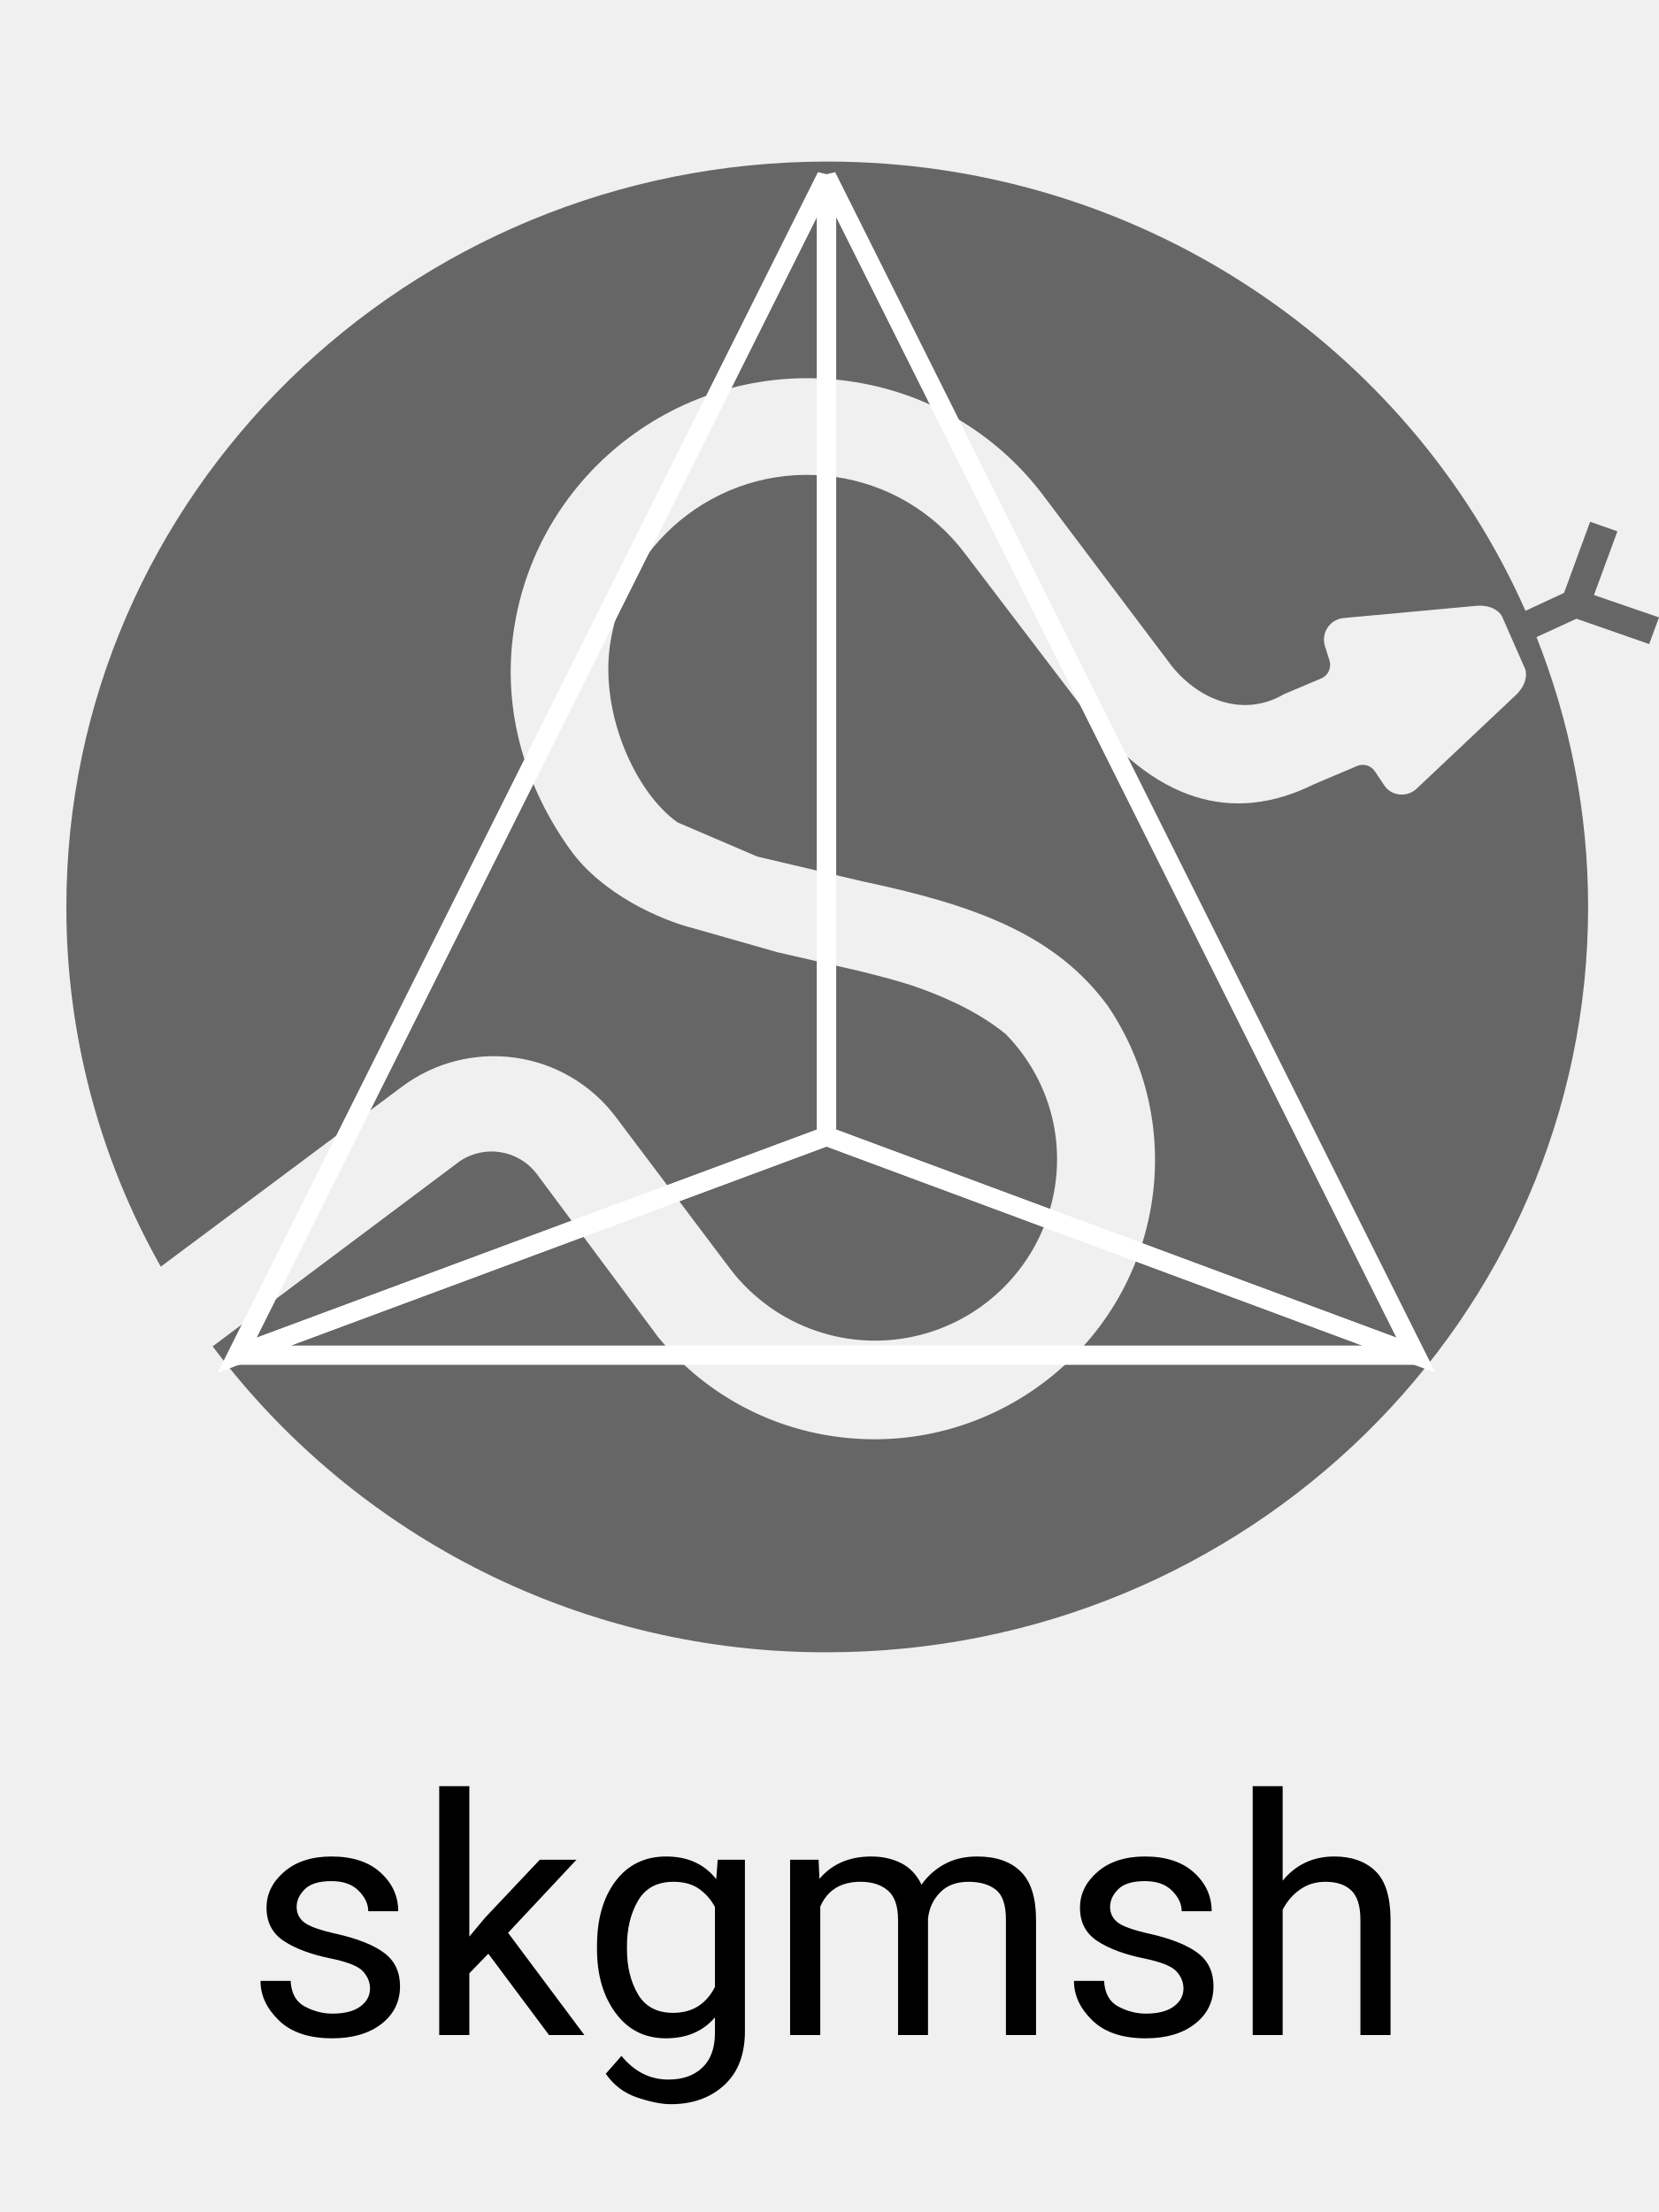
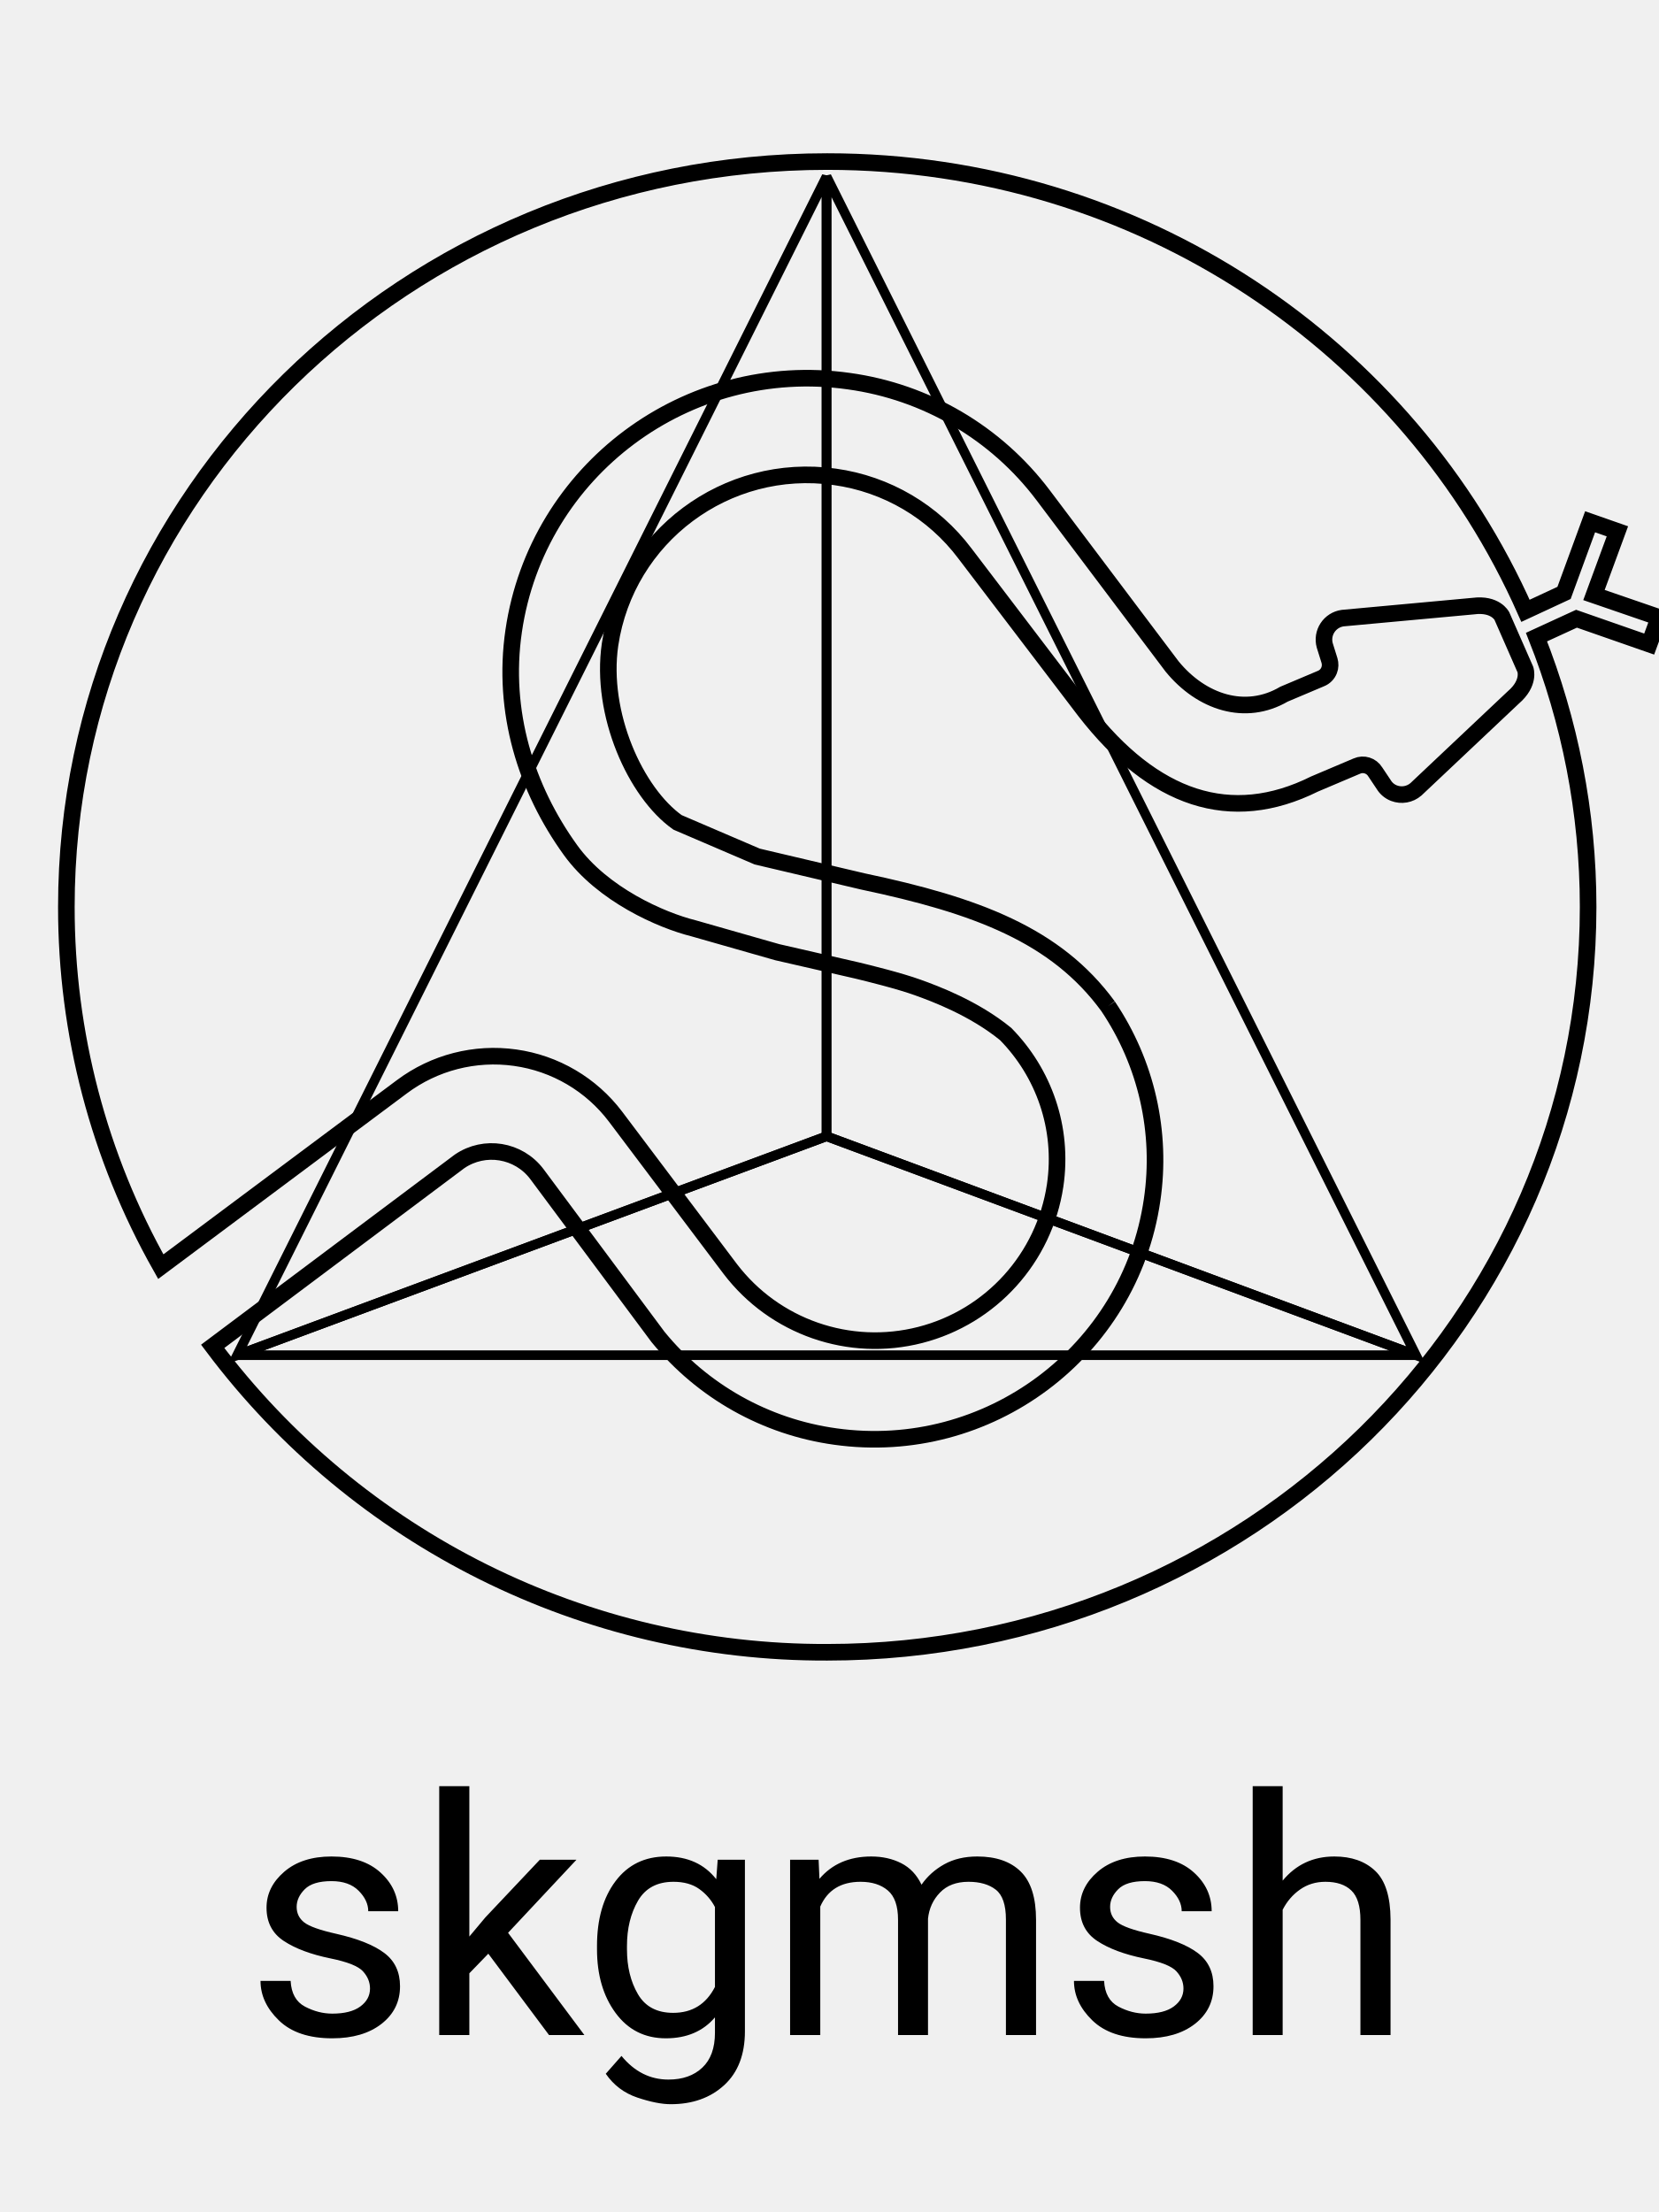
<svg xmlns="http://www.w3.org/2000/svg" viewBox="0 0 500 600" text-anchor="middle" version="1.1" width="150" height="200">
  <g transform="scale(20) translate(1)">
-     <path style="fill:#666666;fill-opacity:1;stroke:none;stroke-width:0" d="M15.697 13.496c-.784-1.072-1.982-1.519-3.694-1.88l-1.592-.375-1.201-.515c-.631-.446-1.17-1.634-1.017-2.681a3 3 0 0 1 3.386-2.526 2.962 2.962 0 0 1 1.962 1.155L15.35 9.05c1.033 1.33 2.195 1.727 3.459 1.098l.637-.27a.22.22 0 0 1 .278.087l.127.19a.311.311 0 0 0 .156.131.326.326 0 0 0 .33-.058l1.467-1.384c.257-.22.182-.422.182-.422l-.354-.806s-.097-.193-.431-.149l-1.968.181a.327.327 0 0 0-.27.411l.071.227c.014.047.014.1-.005.148a.219.219 0 0 1-.124.125l-.556.235c-.582.341-1.244.123-1.686-.417l-.505-.67-1.438-1.91a4.421 4.421 0 0 0-2.929-1.72C9.355 3.733 7.095 5.42 6.741 7.84c-.179 1.22.187 2.375.855 3.302.485.674 1.373 1.06 1.854 1.18l1.262.36 1.208.277c.166.04.634.155.91.255.256.092.845.31 1.324.701.572.582.875 1.413.746 2.284a2.744 2.744 0 0 1-4.897 1.255l-1.726-2.292a2.294 2.294 0 0 0-1.514-.89 2.31 2.31 0 0 0-1.708.439l-3.632 2.71A11.002 11.002 0 0 1 0 12C0 5.798 5.133.768 11.465.768c4.715 0 8.761 2.788 10.523 6.77l.581-.27.393-1.072.411.144-.353.96.98.337-.148.402-1.095-.382-.603.277c.5 1.262.778 2.632.778 4.066 0 6.203-5.135 11.232-11.467 11.232a11.526 11.526 0 0 1-9.26-4.61l3.721-2.788a.855.855 0 0 1 1.163.19l1.826 2.455a4.186 4.186 0 0 0 2.673 1.502c2.302.322 4.439-1.273 4.773-3.563a4.14 4.14 0 0 0-.664-2.922" />
+     <path style="fill:none;fill-opacity:1;stroke:black;stroke-width:0.25" d="M15.697 13.496c-.784-1.072-1.982-1.519-3.694-1.88l-1.592-.375-1.201-.515c-.631-.446-1.17-1.634-1.017-2.681a3 3 0 0 1 3.386-2.526 2.962 2.962 0 0 1 1.962 1.155L15.35 9.05c1.033 1.33 2.195 1.727 3.459 1.098l.637-.27a.22.22 0 0 1 .278.087l.127.19a.311.311 0 0 0 .156.131.326.326 0 0 0 .33-.058l1.467-1.384c.257-.22.182-.422.182-.422l-.354-.806s-.097-.193-.431-.149l-1.968.181a.327.327 0 0 0-.27.411l.071.227c.014.047.014.1-.005.148a.219.219 0 0 1-.124.125l-.556.235c-.582.341-1.244.123-1.686-.417l-.505-.67-1.438-1.91a4.421 4.421 0 0 0-2.929-1.72C9.355 3.733 7.095 5.42 6.741 7.84c-.179 1.22.187 2.375.855 3.302.485.674 1.373 1.06 1.854 1.18l1.262.36 1.208.277c.166.04.634.155.91.255.256.092.845.31 1.324.701.572.582.875 1.413.746 2.284a2.744 2.744 0 0 1-4.897 1.255l-1.726-2.292a2.294 2.294 0 0 0-1.514-.89 2.31 2.31 0 0 0-1.708.439l-3.632 2.71A11.002 11.002 0 0 1 0 12C0 5.798 5.133.768 11.465.768c4.715 0 8.761 2.788 10.523 6.77l.581-.27.393-1.072.411.144-.353.96.98.337-.148.402-1.095-.382-.603.277c.5 1.262.778 2.632.778 4.066 0 6.203-5.135 11.232-11.467 11.232a11.526 11.526 0 0 1-9.26-4.61l3.721-2.788a.855.855 0 0 1 1.163.19l1.826 2.455a4.186 4.186 0 0 0 2.673 1.502c2.302.322 4.439-1.273 4.773-3.563a4.14 4.14 0 0 0-.664-2.922" />
  </g>
  <g transform="scale(1.45) translate(-300, -10)">
-     <path style="fill:none;fill-opacity:1;stroke:white;stroke-width:4" d="M 349.299 268.69 L 471.799 223.19 L 594.299 268.69 L 349.299 268.69 Z" />
-     <path style="fill:none;fill-opacity:1;stroke:white;stroke-width:4" d="M 349.299 268.69 L 471.799 223.19 L 471.799 23.69 L 349.299 268.69 Z" />
-     <path style="fill:none;fill-opacity:1;stroke:white;stroke-width:4" d="M 594.299 268.69 L 471.799 223.19 L 471.799 23.69 L 594.299 268.69 Z" />
+     <path style="fill:none;fill-opacity:1;stroke:black;stroke-width:2" d="M 349.299 268.69 L 471.799 223.19 L 594.299 268.69 L 349.299 268.69 Z" />
+     <path style="fill:none;fill-opacity:1;stroke:black;stroke-width:2" d="M 349.299 268.69 L 471.799 223.19 L 471.799 23.69 L 349.299 268.69 Z" />
+     <path style="fill:none;fill-opacity:1;stroke:black;stroke-width:2" d="M 594.299 268.69 L 471.799 223.19 L 471.799 23.69 L 594.299 268.69 Z" />
  </g>
  <text xml:space="preserve" style="font-size:100px;font-family:Roboto;fill:#000000;stroke:none" x="225" y="580">
    <tspan> skgmsh </tspan>
  </text>
</svg>
